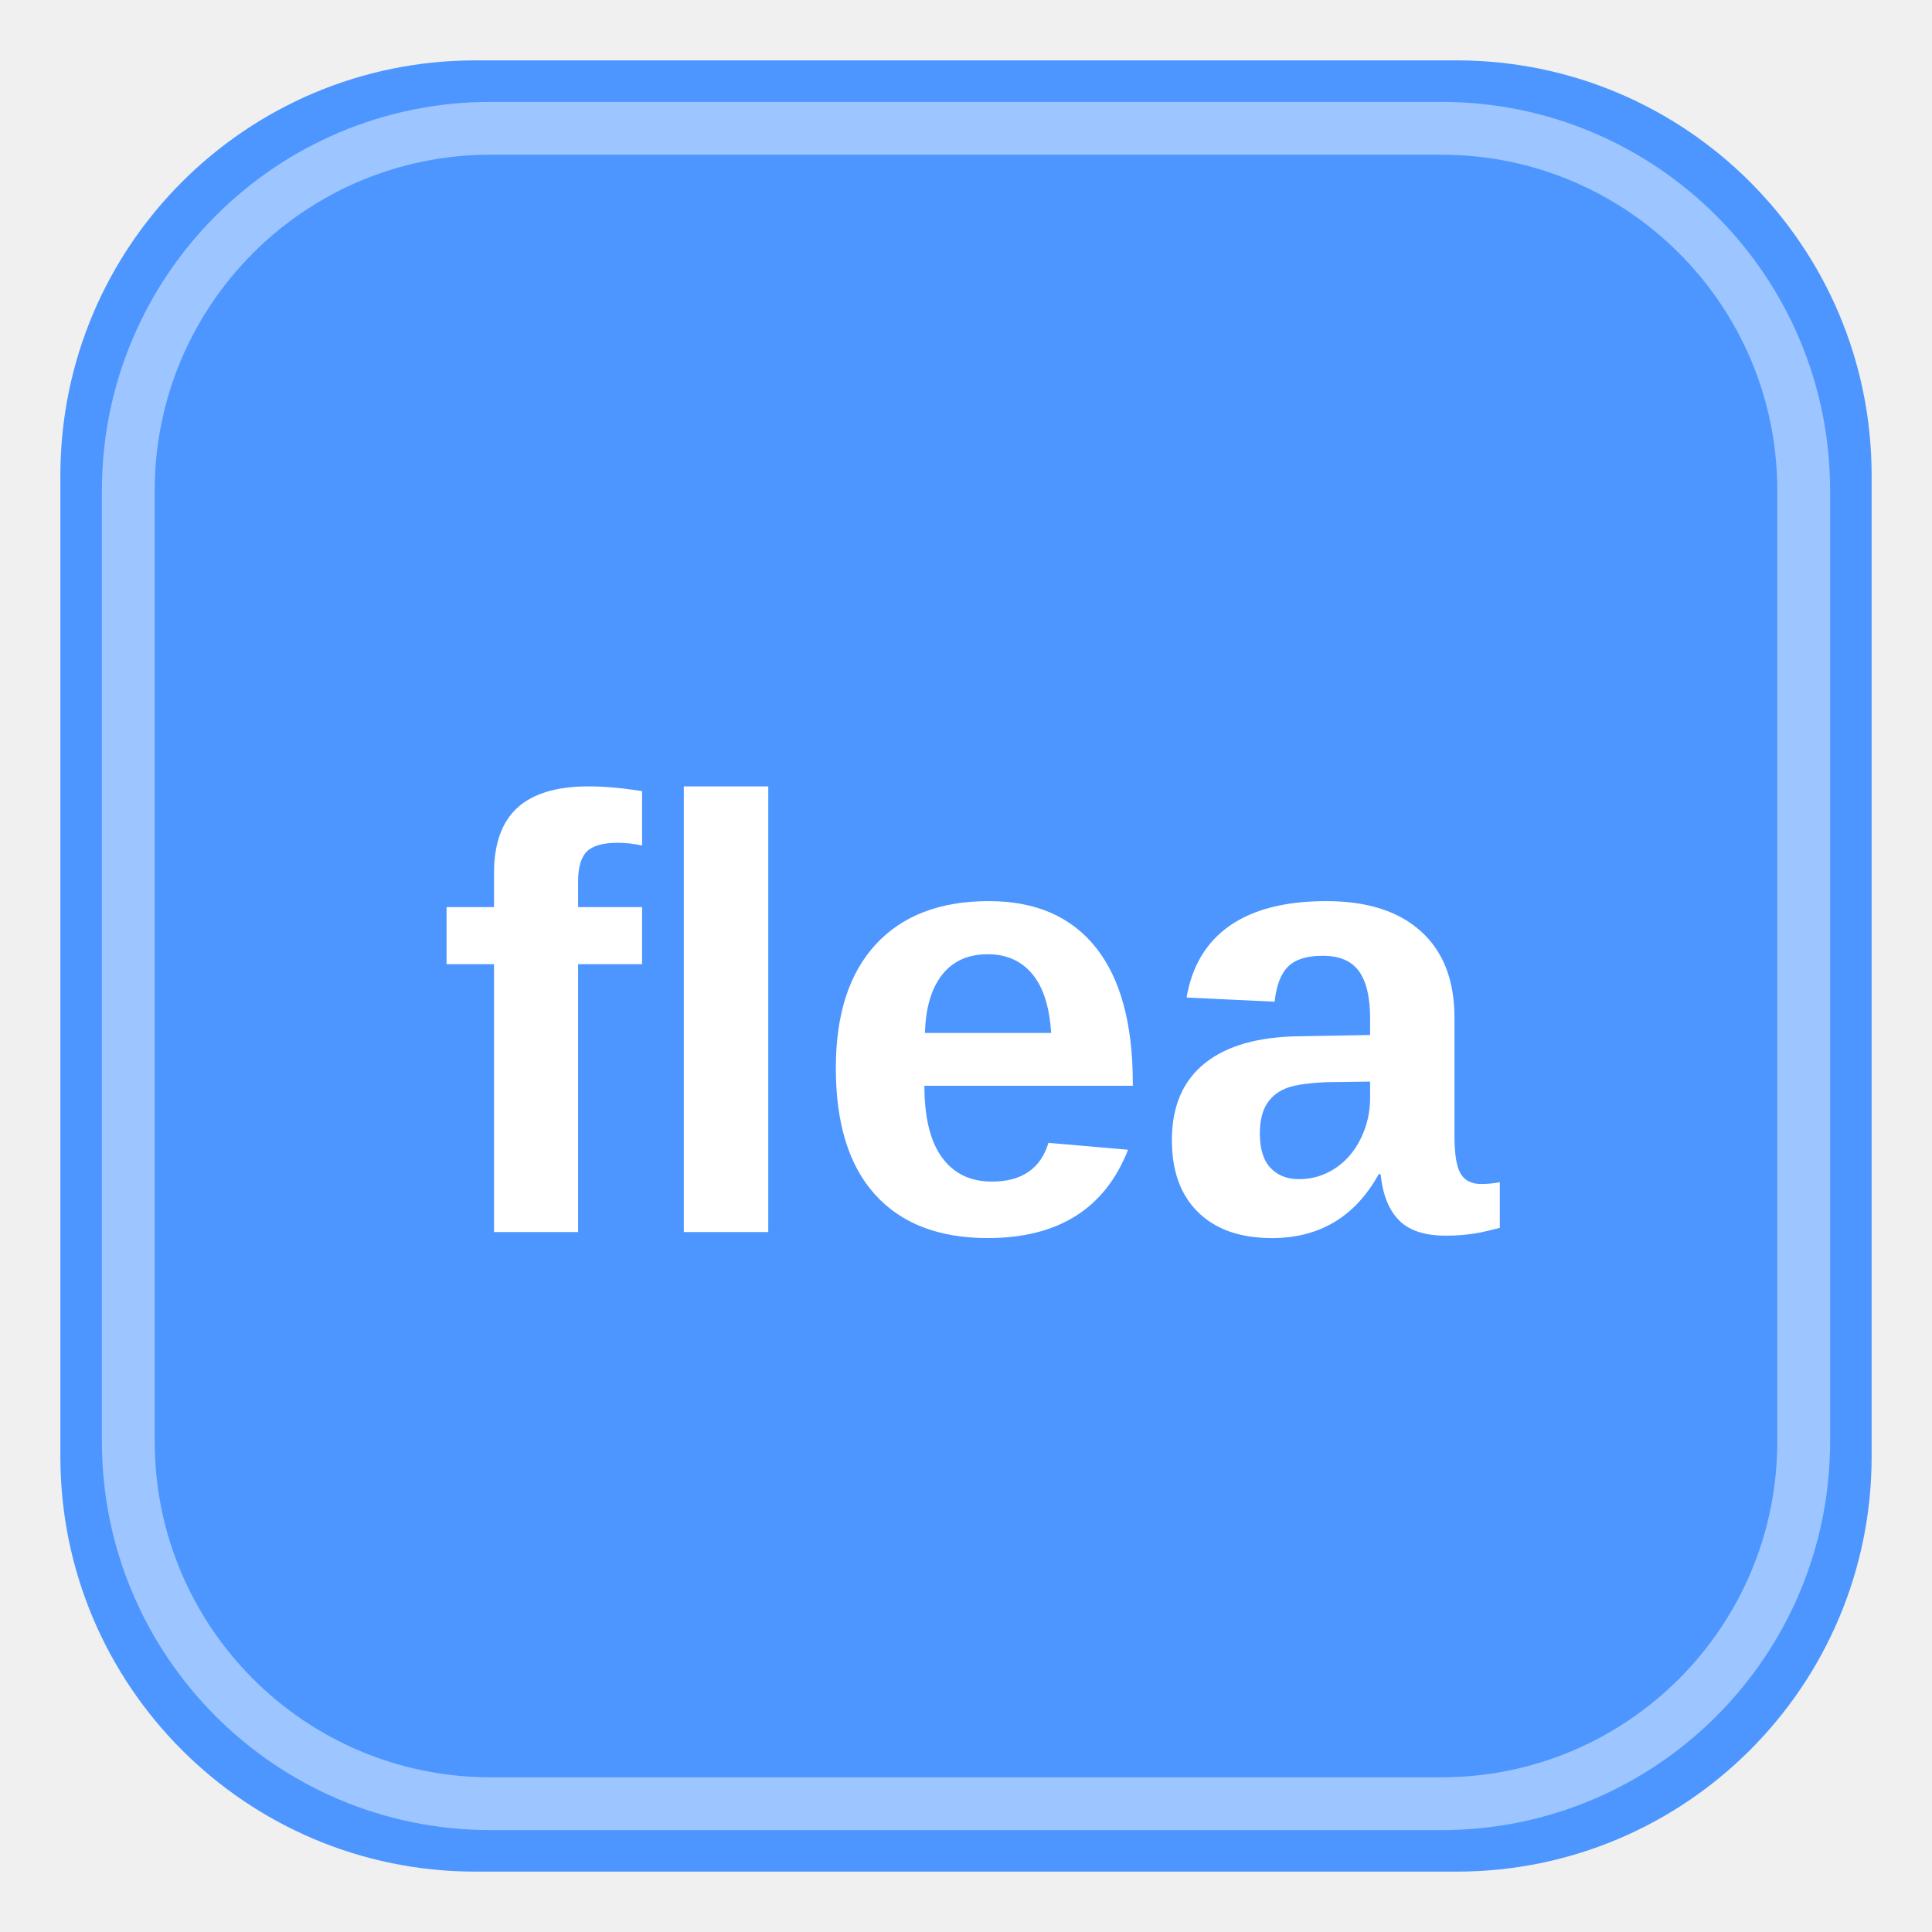
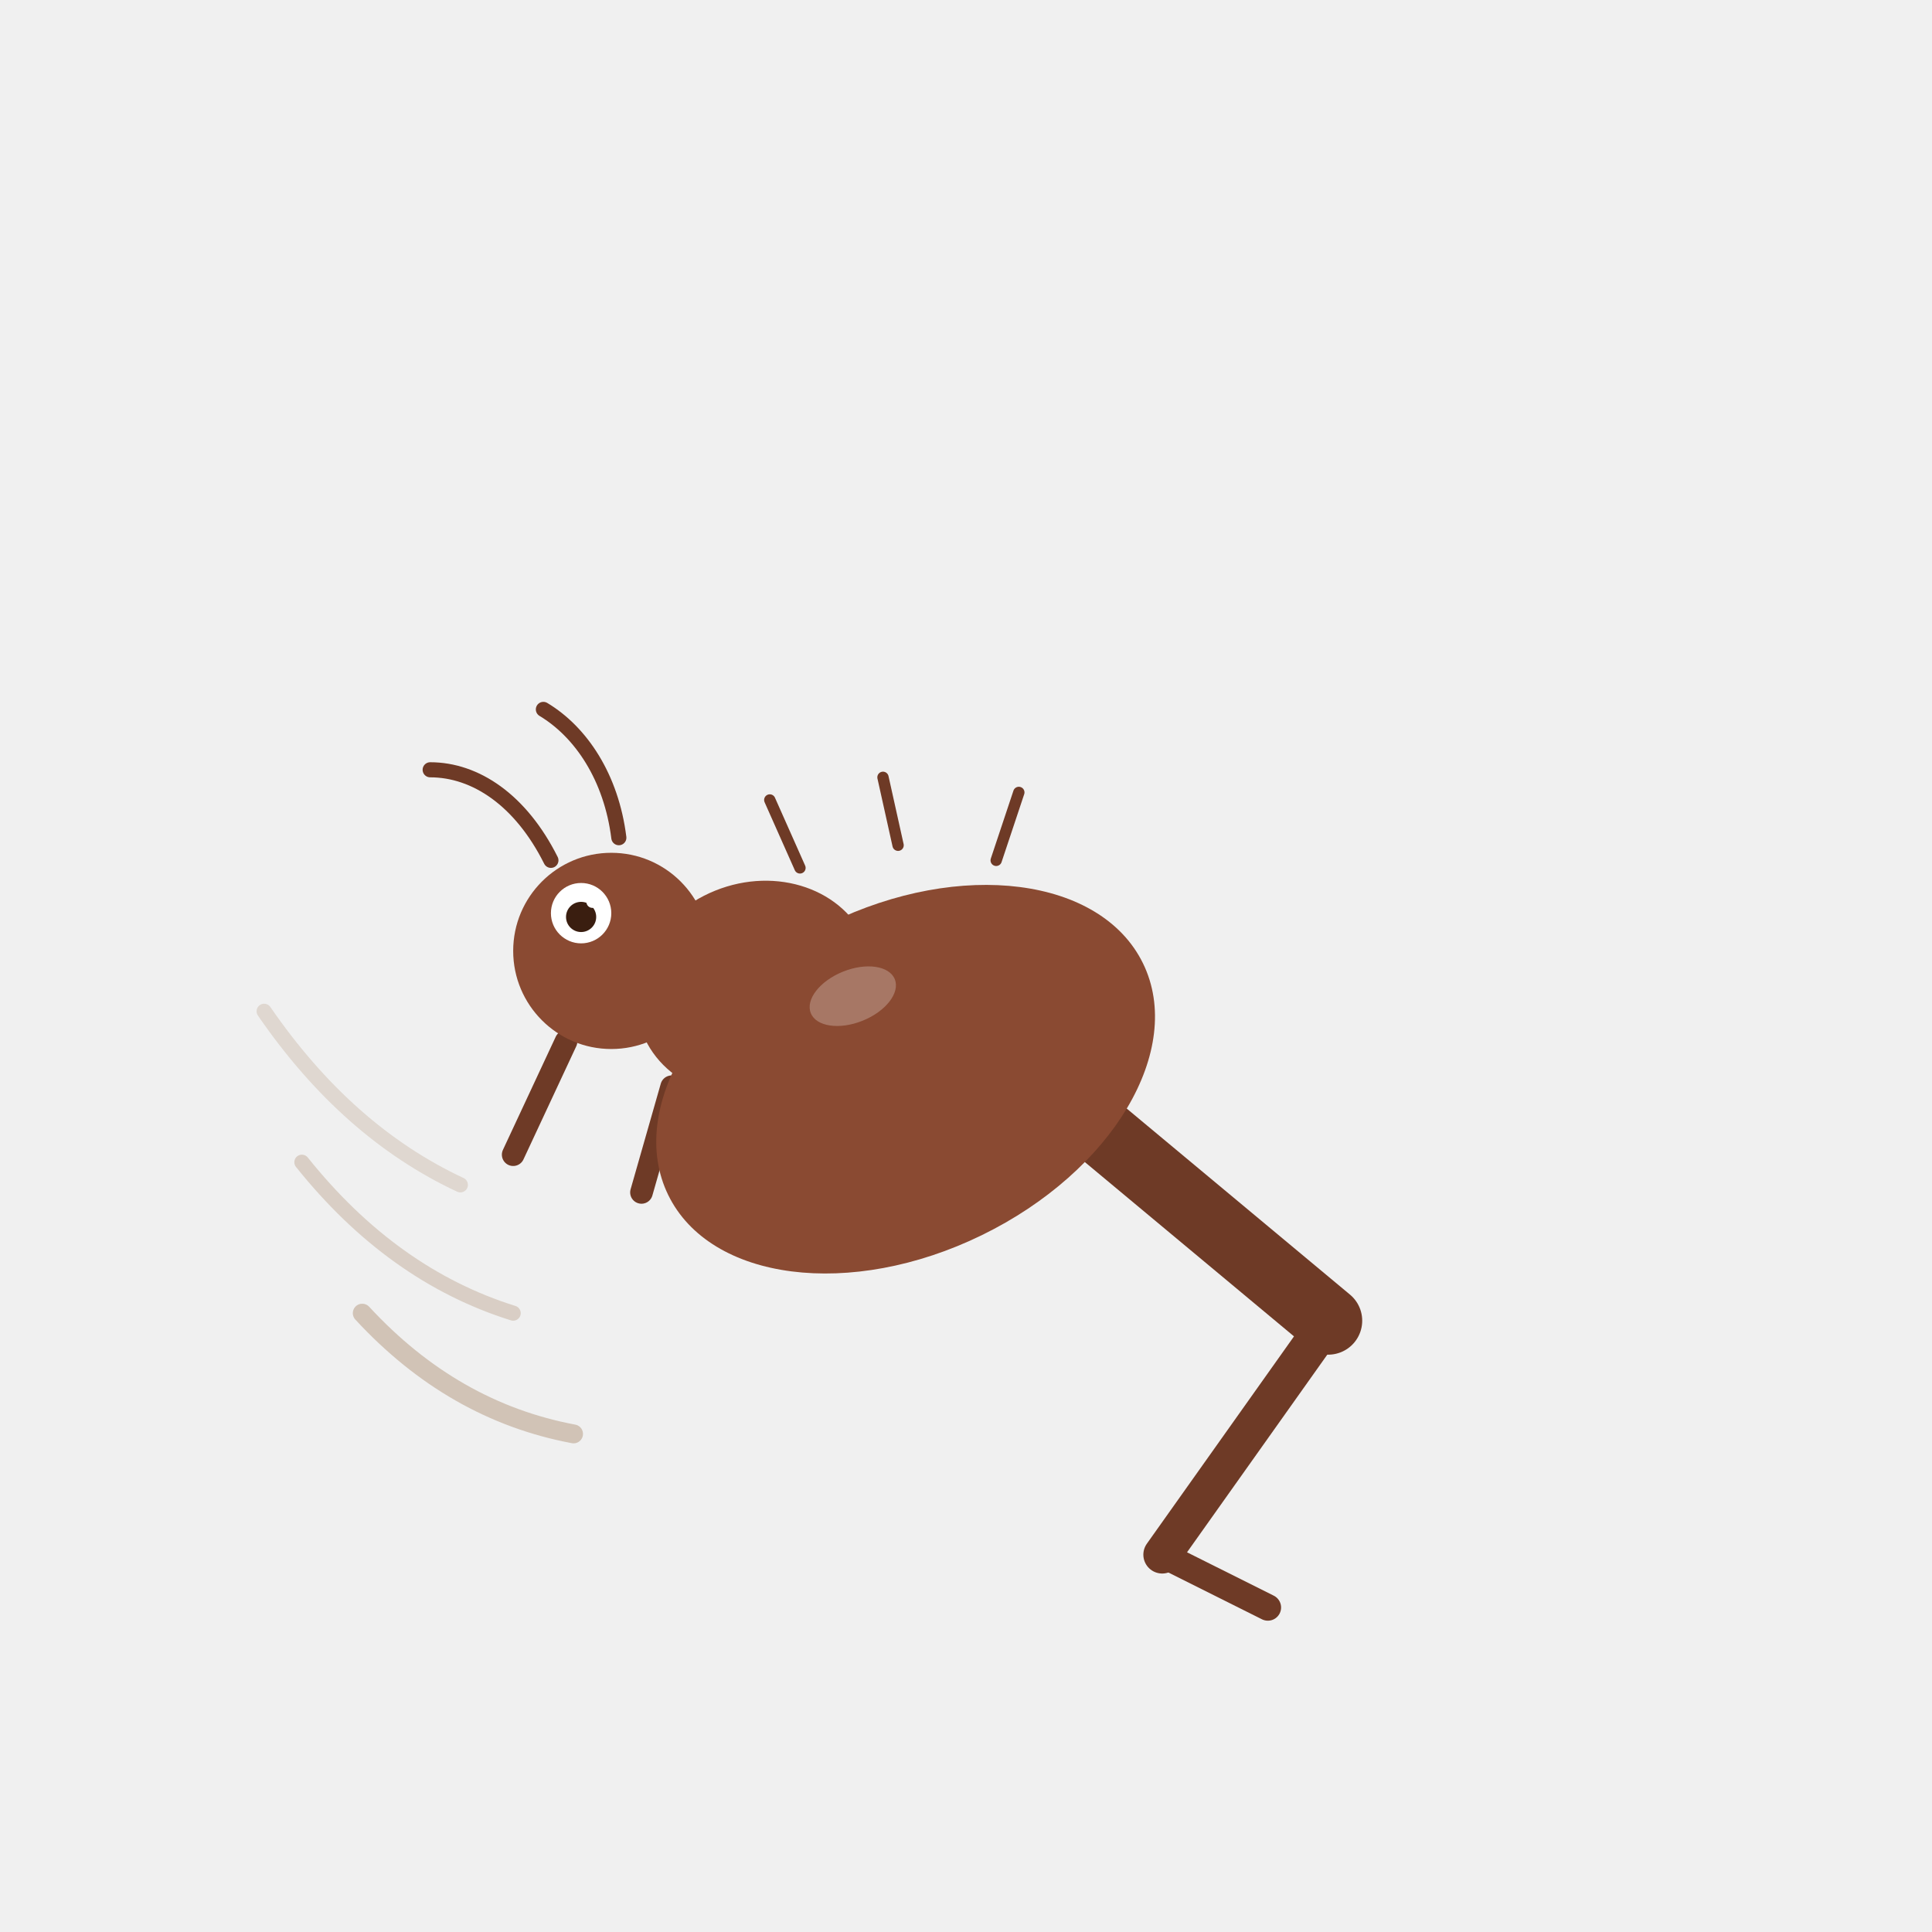
<svg xmlns="http://www.w3.org/2000/svg" width="512" height="512" viewBox="0 0 512 512">
-   <rect x="16" y="16" width="480" height="480" rx="110" fill="#4D96FF" />
-   <rect x="34" y="34" width="444" height="444" rx="96" fill="none" stroke="rgba(255,255,255,0.45)" stroke-width="14" />
-   <text x="256" y="270" font-family="Arial, Helvetica, sans-serif" font-weight="bold" font-size="163" fill="#FFFFFF" text-anchor="middle" dominant-baseline="central">flea</text>
+   <path d="M96 348 Q120 374 152 380" stroke="#C9B8A8" stroke-width="5" fill="none" stroke-linecap="round" stroke-linejoin="round" opacity="0.8" />
+   <path d="M80 308 Q104 338 136 348" stroke="#C9B8A8" stroke-width="4" fill="none" stroke-linecap="round" stroke-linejoin="round" opacity="0.6" />
+   <path d="M70 268 Q92 300 122 314" stroke="#C9B8A8" stroke-width="4" fill="none" stroke-linecap="round" stroke-linejoin="round" opacity="0.45" />
+   <path d="M292 300 L352 350" stroke="#6E3A26" stroke-width="18" fill="none" stroke-linecap="round" stroke-linejoin="round" opacity="1" />
+   <path d="M352 350 L308 412" stroke="#6E3A26" stroke-width="10" fill="none" stroke-linecap="round" stroke-linejoin="round" opacity="1" />
+   <path d="M308 412 L336 426" stroke="#6E3A26" stroke-width="7" fill="none" stroke-linecap="round" stroke-linejoin="round" opacity="1" />
+   <path d="M150 276 L136 306" stroke="#6E3A26" stroke-width="6" fill="none" stroke-linecap="round" stroke-linejoin="round" opacity="1" />
+   <path d="M178 288 L170 316" stroke="#6E3A26" stroke-width="6" fill="none" stroke-linecap="round" stroke-linejoin="round" opacity="1" />
+   <ellipse cx="240" cy="286" rx="70" ry="46" fill="#8A4A32" transform="rotate(-26 240 286)" />
+   <ellipse cx="200" cy="262" rx="32" ry="28" fill="#8A4A32" transform="rotate(-22 200 262)" />
+   <circle cx="162" cy="252" r="26" fill="#8A4A32" />
+   <path d="M212 230 L204 212" stroke="#6E3A26" stroke-width="3" fill="none" stroke-linecap="round" stroke-linejoin="round" opacity="1" />
+   <path d="M238 224 L234 206" stroke="#6E3A26" stroke-width="3" fill="none" stroke-linecap="round" stroke-linejoin="round" opacity="1" />
+   <path d="M264 228 L270 210" stroke="#6E3A26" stroke-width="3" fill="none" stroke-linecap="round" stroke-linejoin="round" opacity="1" />
+   <path d="M146 228 C138 212 126 204 114 204" stroke="#6E3A26" stroke-width="4" fill="none" stroke-linecap="round" stroke-linejoin="round" opacity="1" />
+   <path d="M164 222 C162 206 154 194 144 188" stroke="#6E3A26" stroke-width="4" fill="none" stroke-linecap="round" stroke-linejoin="round" opacity="1" />
+   <circle cx="154" cy="242" r="8" fill="#FFFFFF" />
+   <circle cx="154" cy="243" r="4" fill="#3A1E10" />
+   <circle cx="157" cy="239" r="1.6" fill="#FFFFFF" />
+   <ellipse cx="226" cy="264" rx="12" ry="7" fill="#FFFFFF" opacity="0.25" transform="rotate(-22 226 264)" />
</svg>
